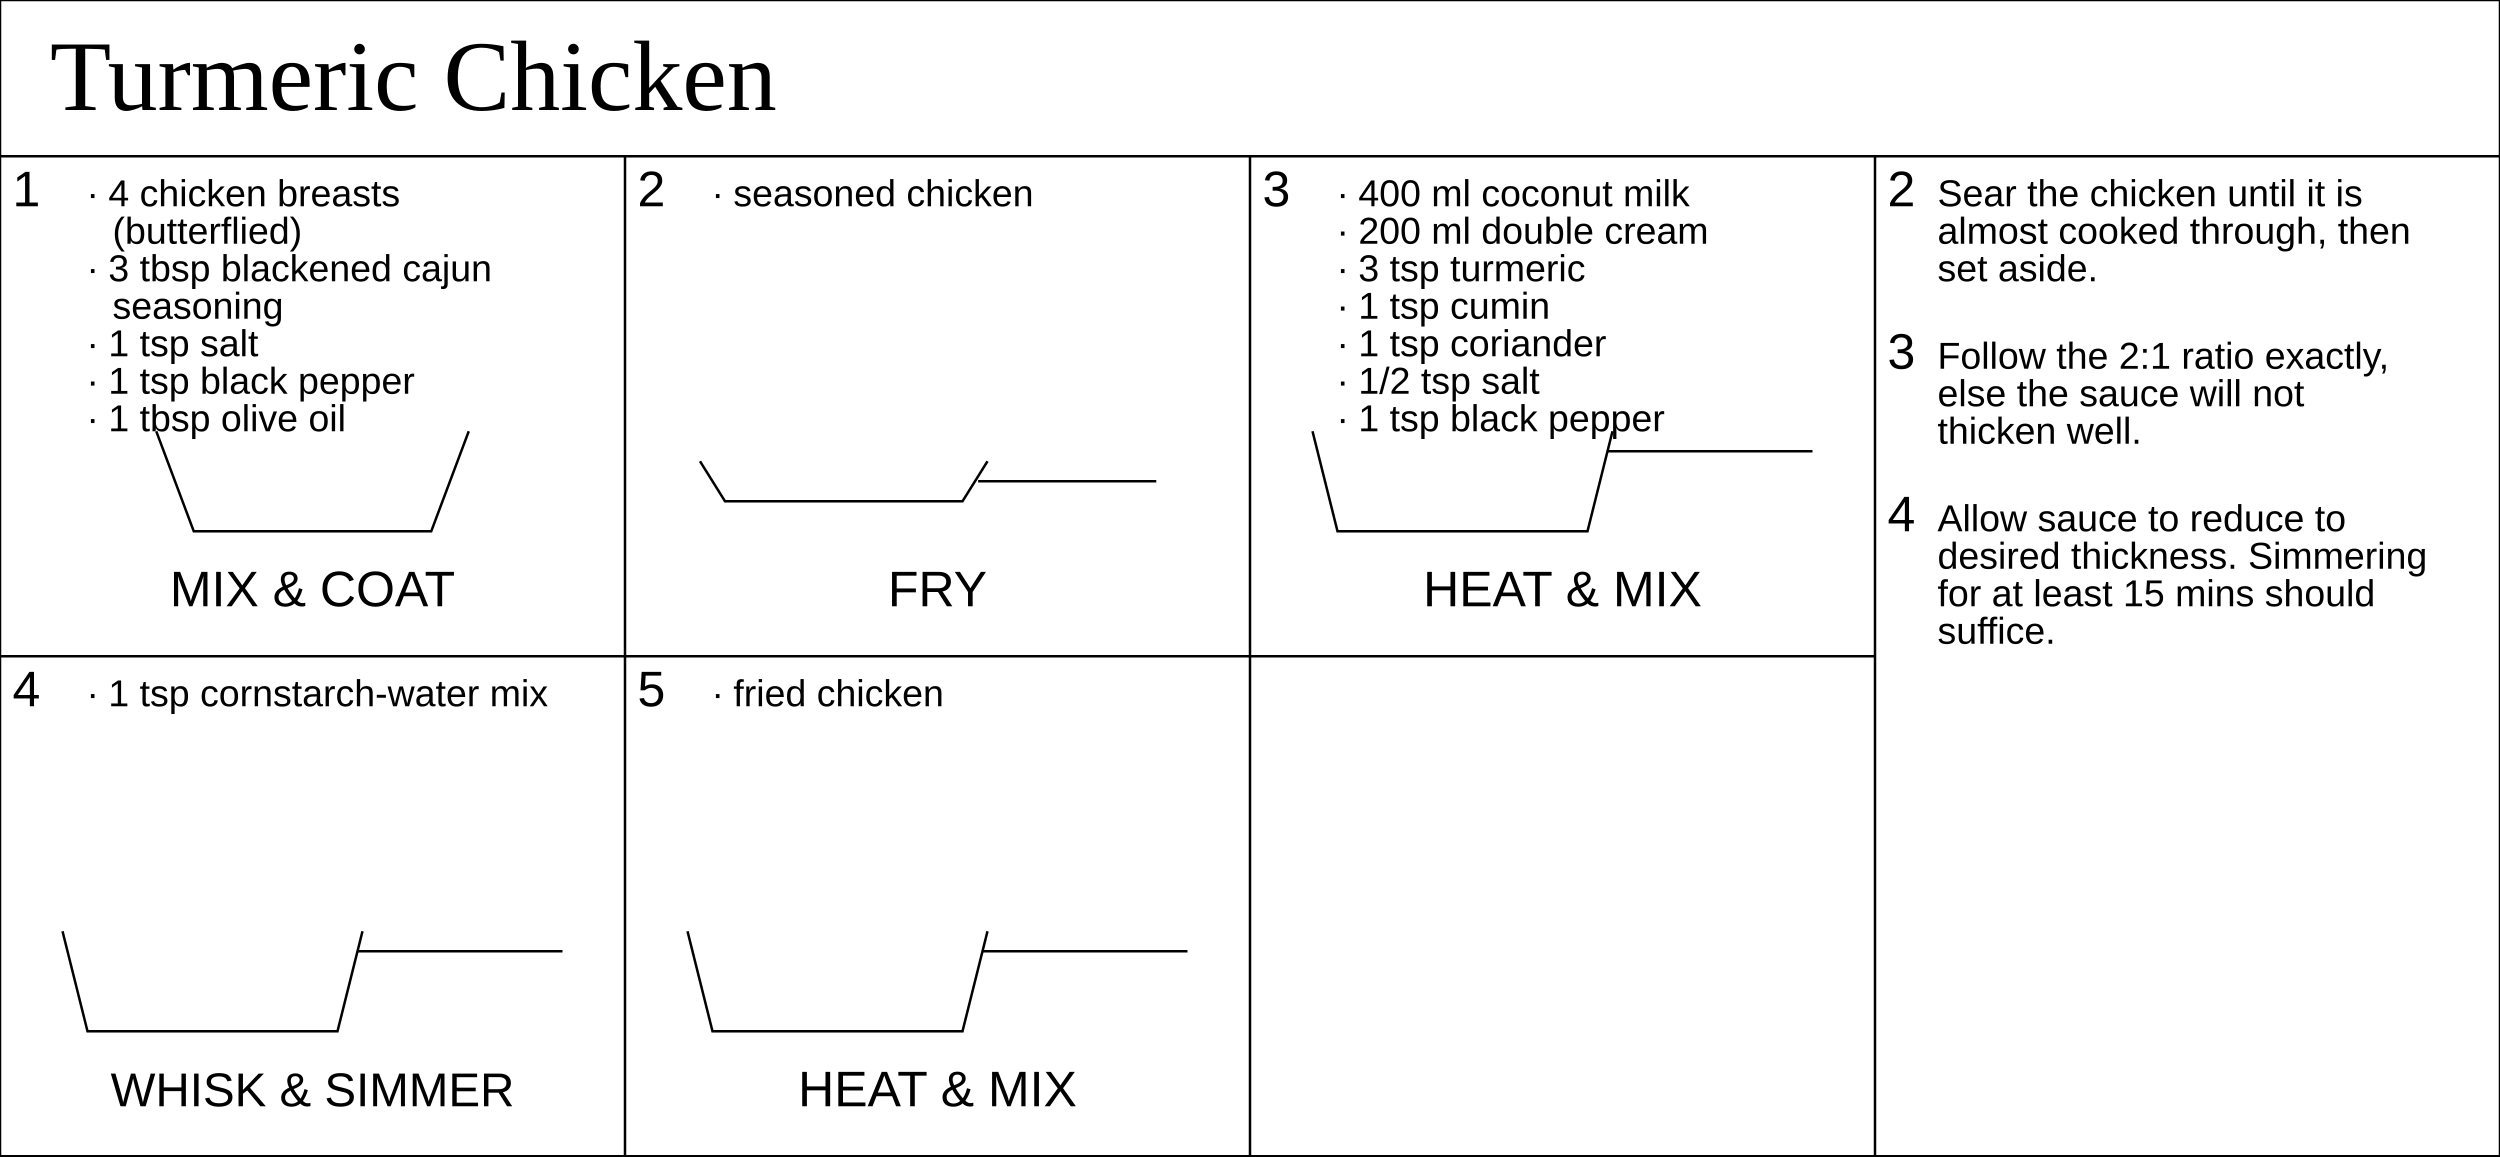
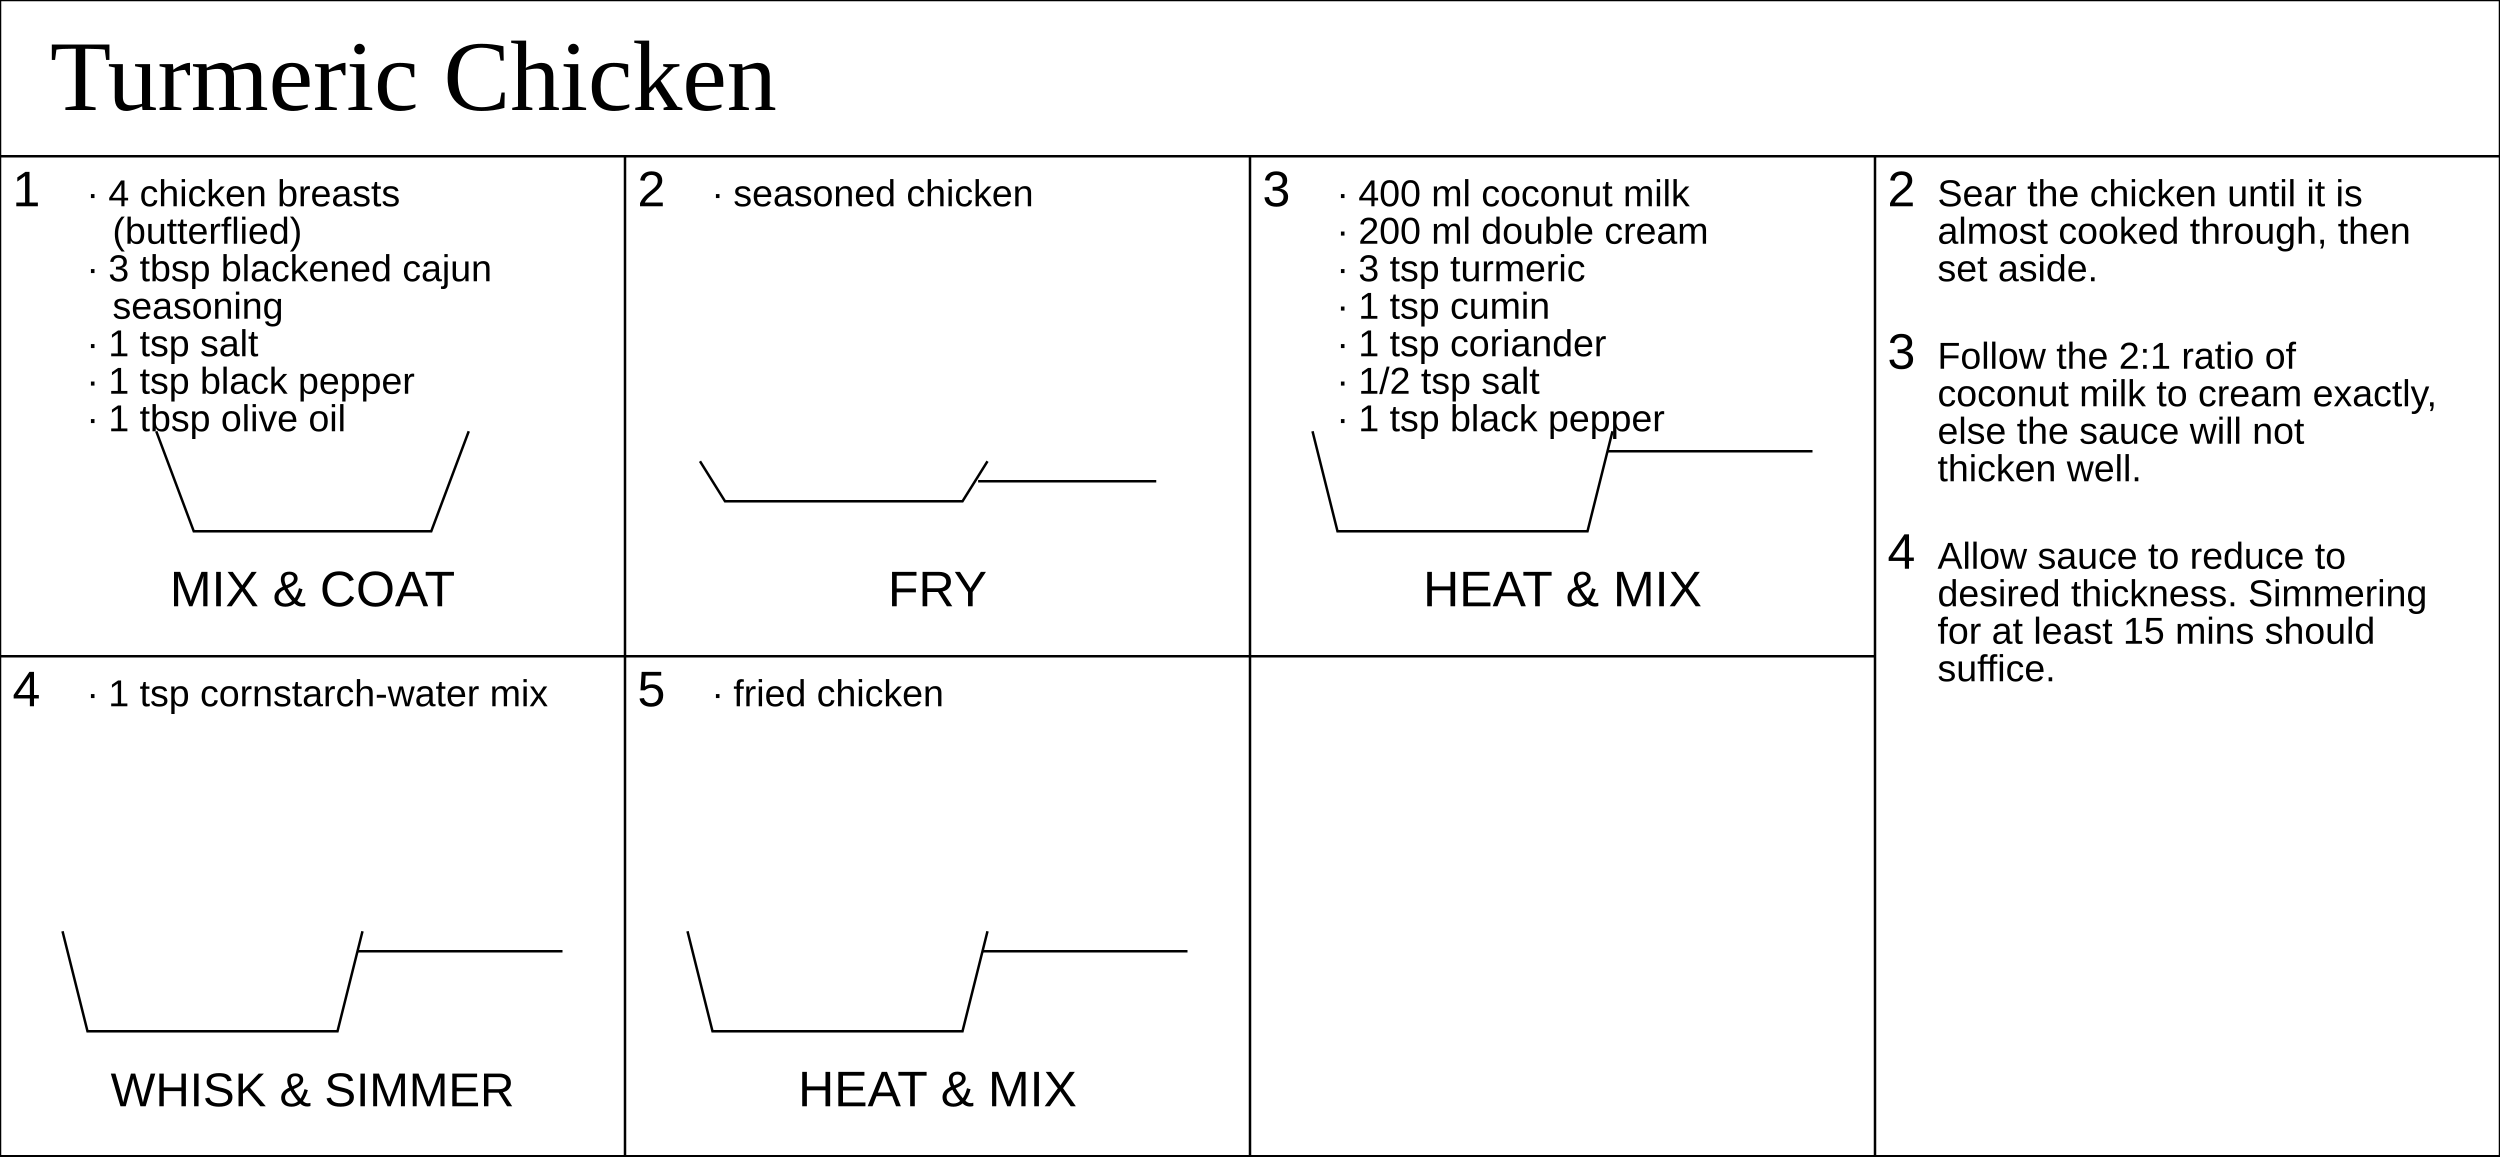
<svg xmlns="http://www.w3.org/2000/svg" width="2000" height="925.0">
  <text x="40.0" y="88.0" font-size="80">
Turmeric Chicken</text>
  <polyline points="0,0 0,925.0 " style="fill:none;stroke:black;stroke-width:2" />
  <polyline points="2000,0 2000,925.0 " style="fill:none;stroke:black;stroke-width:2" />
  <polyline points="500,125.0 500,925.0 " style="fill:none;stroke:black;stroke-width:2" />
  <polyline points="1000,125.0 1000,925.0 " style="fill:none;stroke:black;stroke-width:2" />
  <polyline points="1500,125.0 1500,925.0 " style="fill:none;stroke:black;stroke-width:2" />
  <polyline points="0,0 2000,0 " style="fill:none;stroke:black;stroke-width:2" />
  <polyline points="0,125.0 2000,125.0 " style="fill:none;stroke:black;stroke-width:2" />
  <polyline points="0,925.0 2000,925.0 " style="fill:none;stroke:black;stroke-width:2" />
  <polyline points="0,525.0 1500,525.0 " style="fill:none;stroke:black;stroke-width:2" />
  <text x="10.0" y="165.0" text-anchor="left" style="font-family:Arial;font-size:40"> 
1 </text>
  <text x="70.0" y="165.0" text-anchor="left" style="font-family:Arial;font-size:30"> 
∙ 4 chicken breasts </text>
  <text x="90.0" y="195.0" text-anchor="left" style="font-family:Arial;font-size:30"> 
(butterflied) </text>
  <text x="70.0" y="225.0" text-anchor="left" style="font-family:Arial;font-size:30"> 
∙ 3 tbsp blackened cajun </text>
  <text x="90.0" y="255.0" text-anchor="left" style="font-family:Arial;font-size:30"> 
seasoning </text>
  <text x="70.0" y="285.0" text-anchor="left" style="font-family:Arial;font-size:30"> 
∙ 1 tsp salt </text>
  <text x="70.0" y="315.0" text-anchor="left" style="font-family:Arial;font-size:30"> 
∙ 1 tsp black pepper </text>
  <text x="70.0" y="345.0" text-anchor="left" style="font-family:Arial;font-size:30"> 
∙ 1 tbsp olive oil </text>
  <polyline points="125.0,345.0 155.0,425.0 345.0,425.0 375.0,345.0" style="fill:none;stroke:black;stroke-width:2" />
  <text x="410.0" y="425.0" text-anchor="left" style="font-family:Arial;font-size:30"> 
  </text>
  <text x="250.0" y="485.0" text-anchor="middle" style="font-family:Arial;font-size:40"> 
MIX &amp; COAT </text>
  <text x="510.0" y="165.0" text-anchor="left" style="font-family:Arial;font-size:40"> 
2 </text>
  <text x="570.0" y="165.0" text-anchor="left" style="font-family:Arial;font-size:30"> 
∙ seasoned chicken </text>
  <polyline points="560.0,369.0 580.0,401.0 770.0,401.0 790.0,369.0" style="fill:none;stroke:black;stroke-width:2" />
  <polyline points="782.5,385.0 925.0,385.0" style="fill:none;stroke:black;stroke-width:2" />
  <text x="750.0" y="485.0" text-anchor="middle" style="font-family:Arial;font-size:40"> 
FRY </text>
  <text x="1510.0" y="165.0" text-anchor="left" style="font-family:Arial;font-size:40"> 
2 </text>
  <text x="1550.0" y="165.0" text-anchor="left" style="font-family:Arial;font-size:30"> 
Sear the chicken until it is </text>
  <text x="1550.0" y="195.0" text-anchor="left" style="font-family:Arial;font-size:30"> 
almost cooked through, then </text>
  <text x="1550.0" y="225.0" text-anchor="left" style="font-family:Arial;font-size:30"> 
set aside. </text>
  <text x="1010.0" y="165.0" text-anchor="left" style="font-family:Arial;font-size:40"> 
3 </text>
  <text x="1070.0" y="165.0" text-anchor="left" style="font-family:Arial;font-size:30"> 
∙ 400 ml coconut milk </text>
  <text x="1070.0" y="195.0" text-anchor="left" style="font-family:Arial;font-size:30"> 
∙ 200 ml double cream </text>
  <text x="1070.0" y="225.0" text-anchor="left" style="font-family:Arial;font-size:30"> 
∙ 3 tsp turmeric </text>
  <text x="1070.0" y="255.0" text-anchor="left" style="font-family:Arial;font-size:30"> 
∙ 1 tsp cumin </text>
  <text x="1070.0" y="285.0" text-anchor="left" style="font-family:Arial;font-size:30"> 
∙ 1 tsp coriander </text>
  <text x="1070.0" y="315.0" text-anchor="left" style="font-family:Arial;font-size:30"> 
∙ 1/2 tsp salt </text>
  <text x="1070.0" y="345.0" text-anchor="left" style="font-family:Arial;font-size:30"> 
∙ 1 tsp black pepper </text>
  <polyline points="1050.0,345.0 1070.0,425.0 1270.0,425.0 1290.0,345.0" style="fill:none;stroke:black;stroke-width:2" />
  <polyline points="1286.0,361.0 1450.0,361.0" style="fill:none;stroke:black;stroke-width:2" />
  <text x="1250.0" y="485.0" text-anchor="middle" style="font-family:Arial;font-size:40"> 
HEAT &amp; MIX </text>
  <text x="1510.0" y="295.0" text-anchor="left" style="font-family:Arial;font-size:40"> 
3 </text>
  <text x="1550.0" y="295.0" text-anchor="left" style="font-family:Arial;font-size:30"> 
- Follow the 2:1 ratio exactly, </text>
+ Follow the 2:1 ratio of </text>
  <text x="1550.0" y="325.0" text-anchor="left" style="font-family:Arial;font-size:30"> 
+ coconut milk to cream exactly, </text>
+   <text x="1550.0" y="355.0" text-anchor="left" style="font-family:Arial;font-size:30"> 
else the sauce will not </text>
-   <text x="1550.0" y="355.0" text-anchor="left" style="font-family:Arial;font-size:30"> 
+   <text x="1550.0" y="385.0" text-anchor="left" style="font-family:Arial;font-size:30"> 
thicken well. </text>
  <text x="10.0" y="565.0" text-anchor="left" style="font-family:Arial;font-size:40"> 
4 </text>
  <text x="70.0" y="565.0" text-anchor="left" style="font-family:Arial;font-size:30"> 
∙ 1 tsp cornstarch-water mix </text>
  <polyline points="50.0,745.0 70.0,825.0 270.0,825.0 290.0,745.0" style="fill:none;stroke:black;stroke-width:2" />
  <polyline points="286,761.0 450.0,761.0" style="fill:none;stroke:black;stroke-width:2" />
  <text x="250.0" y="885.0" text-anchor="middle" style="font-family:Arial;font-size:38"> 
WHISK &amp; SIMMER </text>
-   <text x="1510.0" y="425.0" text-anchor="left" style="font-family:Arial;font-size:40"> 
+   <text x="1510.0" y="455.0" text-anchor="left" style="font-family:Arial;font-size:40"> 
4 </text>
-   <text x="1550.0" y="425.0" text-anchor="left" style="font-family:Arial;font-size:30"> 
+   <text x="1550.0" y="455.0" text-anchor="left" style="font-family:Arial;font-size:30"> 
Allow sauce to reduce to </text>
-   <text x="1550.0" y="455.0" text-anchor="left" style="font-family:Arial;font-size:30"> 
+   <text x="1550.0" y="485.0" text-anchor="left" style="font-family:Arial;font-size:30"> 
desired thickness. Simmering </text>
-   <text x="1550.0" y="485.0" text-anchor="left" style="font-family:Arial;font-size:30"> 
+   <text x="1550.0" y="515.0" text-anchor="left" style="font-family:Arial;font-size:30"> 
for at least 15 mins should </text>
-   <text x="1550.0" y="515.0" text-anchor="left" style="font-family:Arial;font-size:30"> 
+   <text x="1550.0" y="545.0" text-anchor="left" style="font-family:Arial;font-size:30"> 
suffice. </text>
  <text x="510.0" y="565.0" text-anchor="left" style="font-family:Arial;font-size:40"> 
5 </text>
  <text x="570.0" y="565.0" text-anchor="left" style="font-family:Arial;font-size:30"> 
∙ fried chicken </text>
  <polyline points="550.0,745.0 570.0,825.0 770.0,825.0 790.0,745.0" style="fill:none;stroke:black;stroke-width:2" />
  <polyline points="786.0,761.0 950.0,761.0" style="fill:none;stroke:black;stroke-width:2" />
  <text x="750.0" y="885.0" text-anchor="middle" style="font-family:Arial;font-size:40"> 
HEAT &amp; MIX </text>
</svg>
